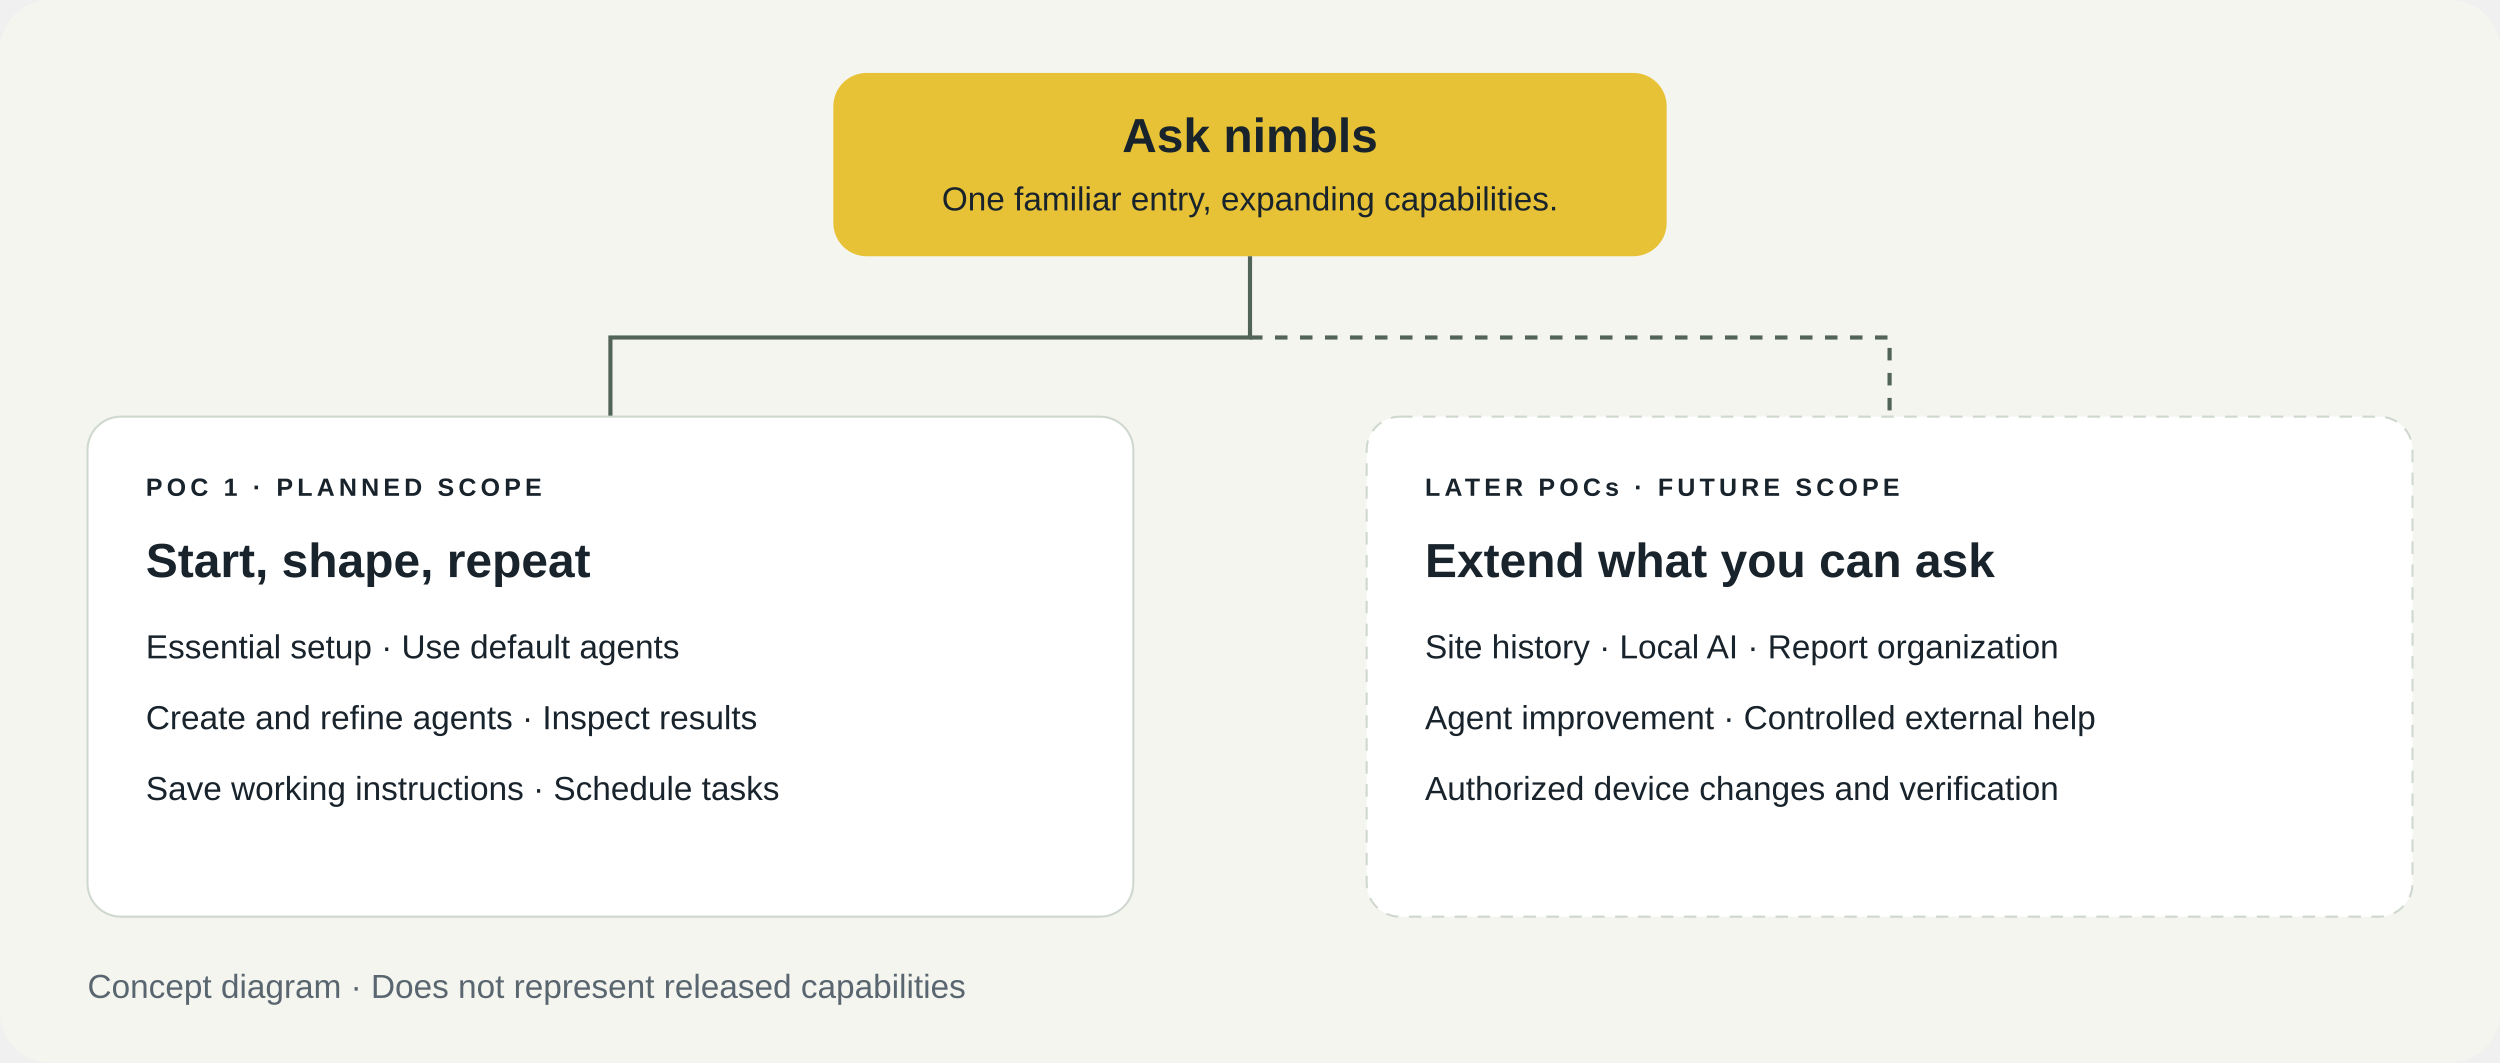
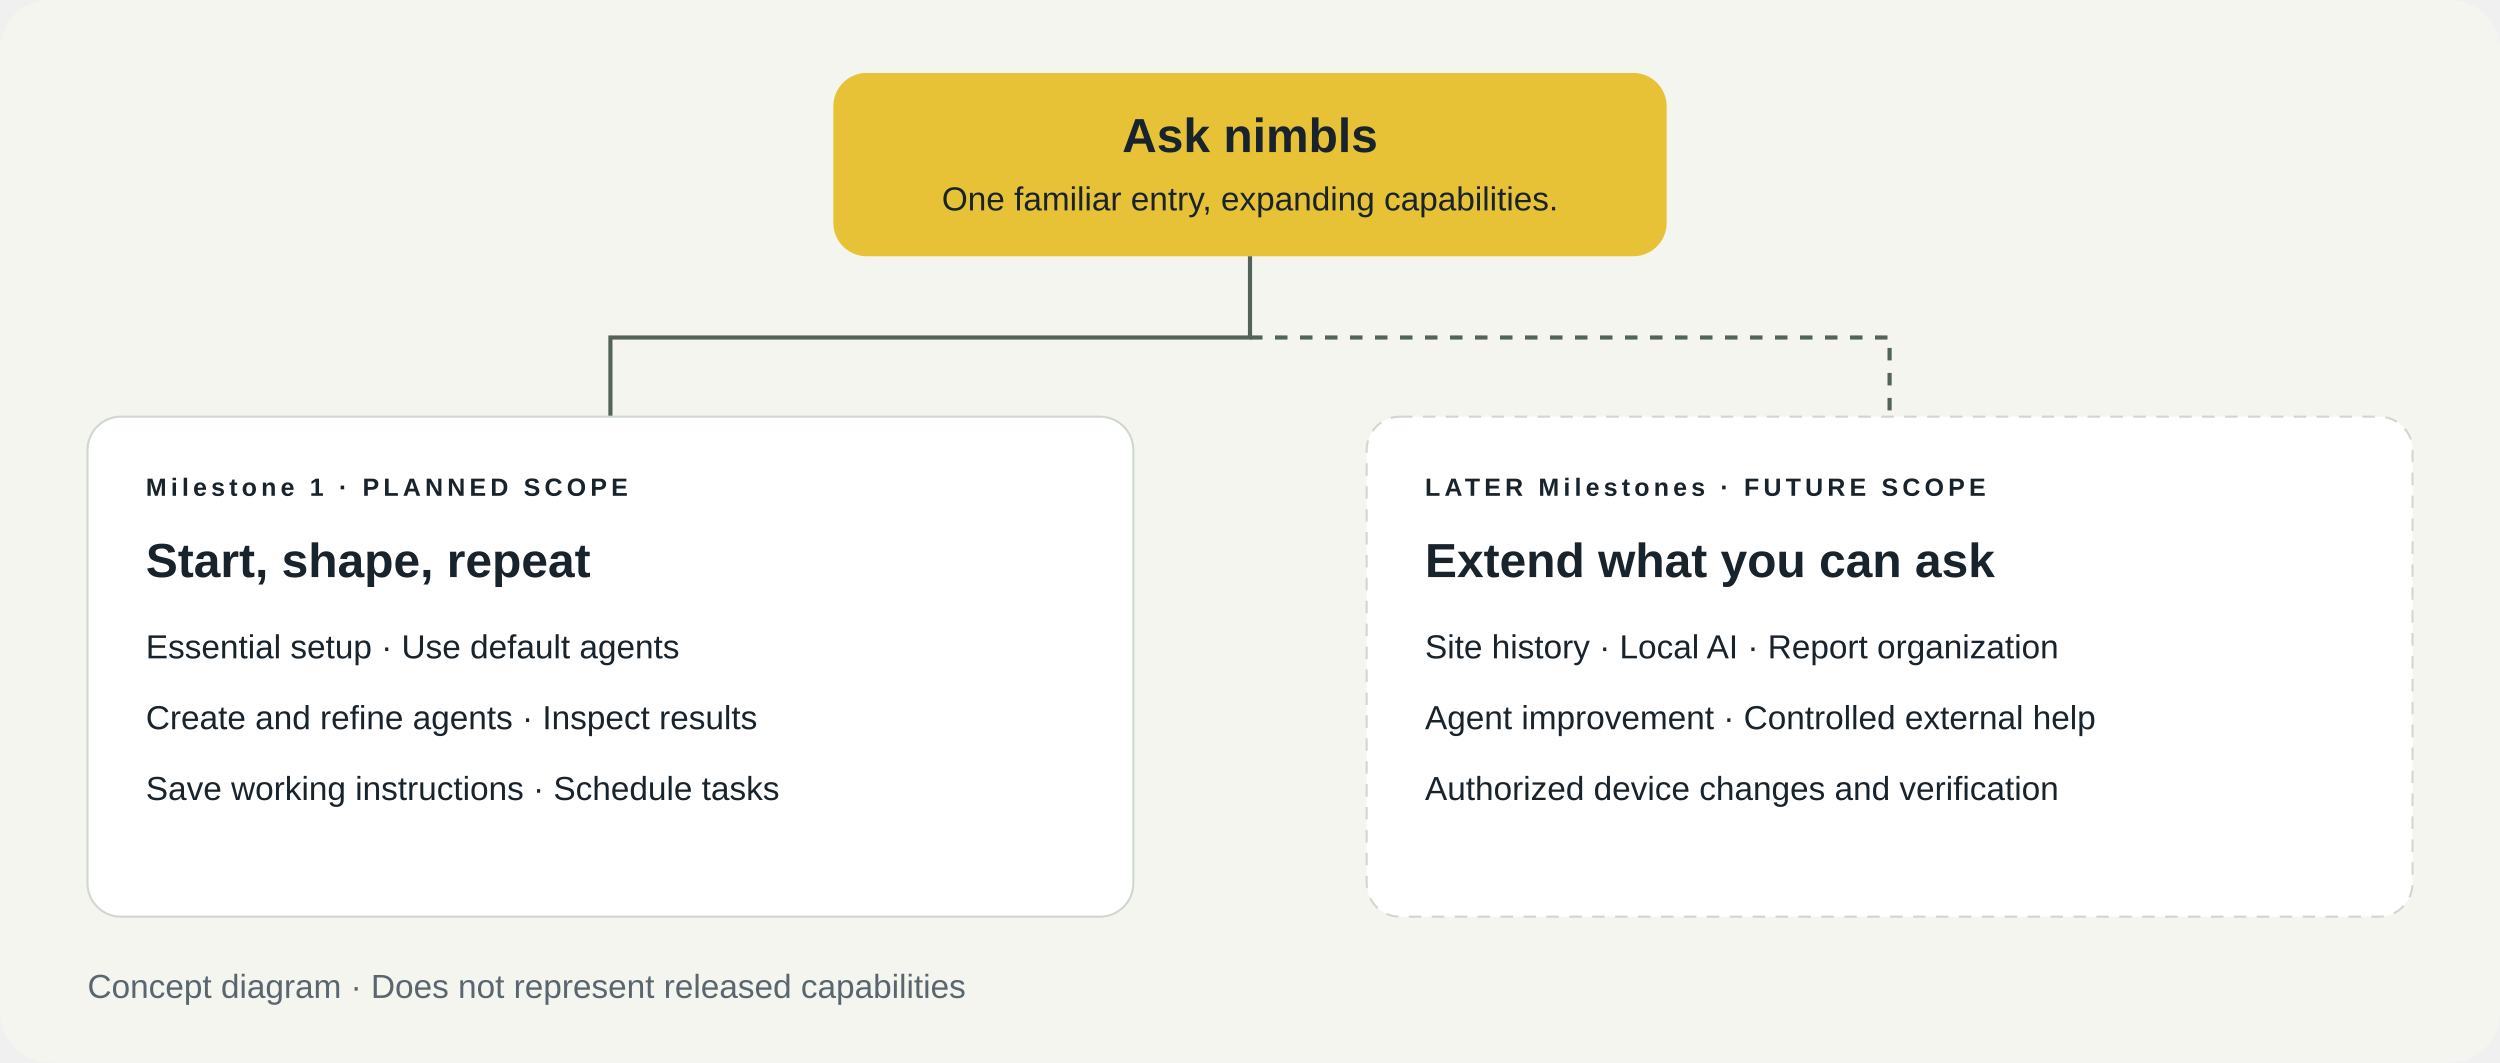
<svg xmlns="http://www.w3.org/2000/svg" width="1200" height="510" viewBox="0 0 1200 510" role="img" aria-labelledby="title">
  <style>text{font-family:Arial,sans-serif;fill:#18232c}.muted{fill:#59666f}.small{font-size:16px}.label{font-size:12px;letter-spacing:2px;font-weight:700}.head{font-size:23px;font-weight:700}</style>
  <rect width="1200" height="510" rx="24" fill="#f5f5f0" />
  <rect x="400" y="35" width="400" height="88" rx="16" fill="#e8c236" />
  <text x="600" y="73" text-anchor="middle" class="head">Ask nimbls</text>
  <text x="600" y="101" text-anchor="middle" class="small">One familiar entry, expanding capabilities.</text>
  <path d="M600 123v39H293v38" fill="none" stroke="#52635a" stroke-width="2" />
  <path d="M600 162h307v38" fill="none" stroke="#52635a" stroke-width="2" stroke-dasharray="6 6" />
  <rect x="42" y="200" width="502" height="240" rx="16" fill="white" stroke="#cfd8cf" />
  <rect x="656" y="200" width="502" height="240" rx="16" fill="white" stroke="#cfd8cf" stroke-dasharray="6 5" />
-   <text x="70" y="238" class="label">POC 1 · PLANNED SCOPE</text>
+   <text x="70" y="238" class="label">Milestone 1 · PLANNED SCOPE</text>
  <text x="70" y="277" class="head">Start, shape, repeat</text>
  <text x="70" y="316" class="small">Essential setup · Use default agents</text>
  <text x="70" y="350" class="small">Create and refine agents · Inspect results</text>
  <text x="70" y="384" class="small">Save working instructions · Schedule tasks</text>
-   <text x="684" y="238" class="label">LATER POCs · FUTURE SCOPE</text>
+   <text x="684" y="238" class="label">LATER Milestones · FUTURE SCOPE</text>
  <text x="684" y="277" class="head">Extend what you can ask</text>
  <text x="684" y="316" class="small">Site history · Local AI · Report organization</text>
  <text x="684" y="350" class="small">Agent improvement · Controlled external help</text>
  <text x="684" y="384" class="small">Authorized device changes and verification</text>
  <text x="42" y="479" class="small muted">Concept diagram · Does not represent released capabilities</text>
</svg>
